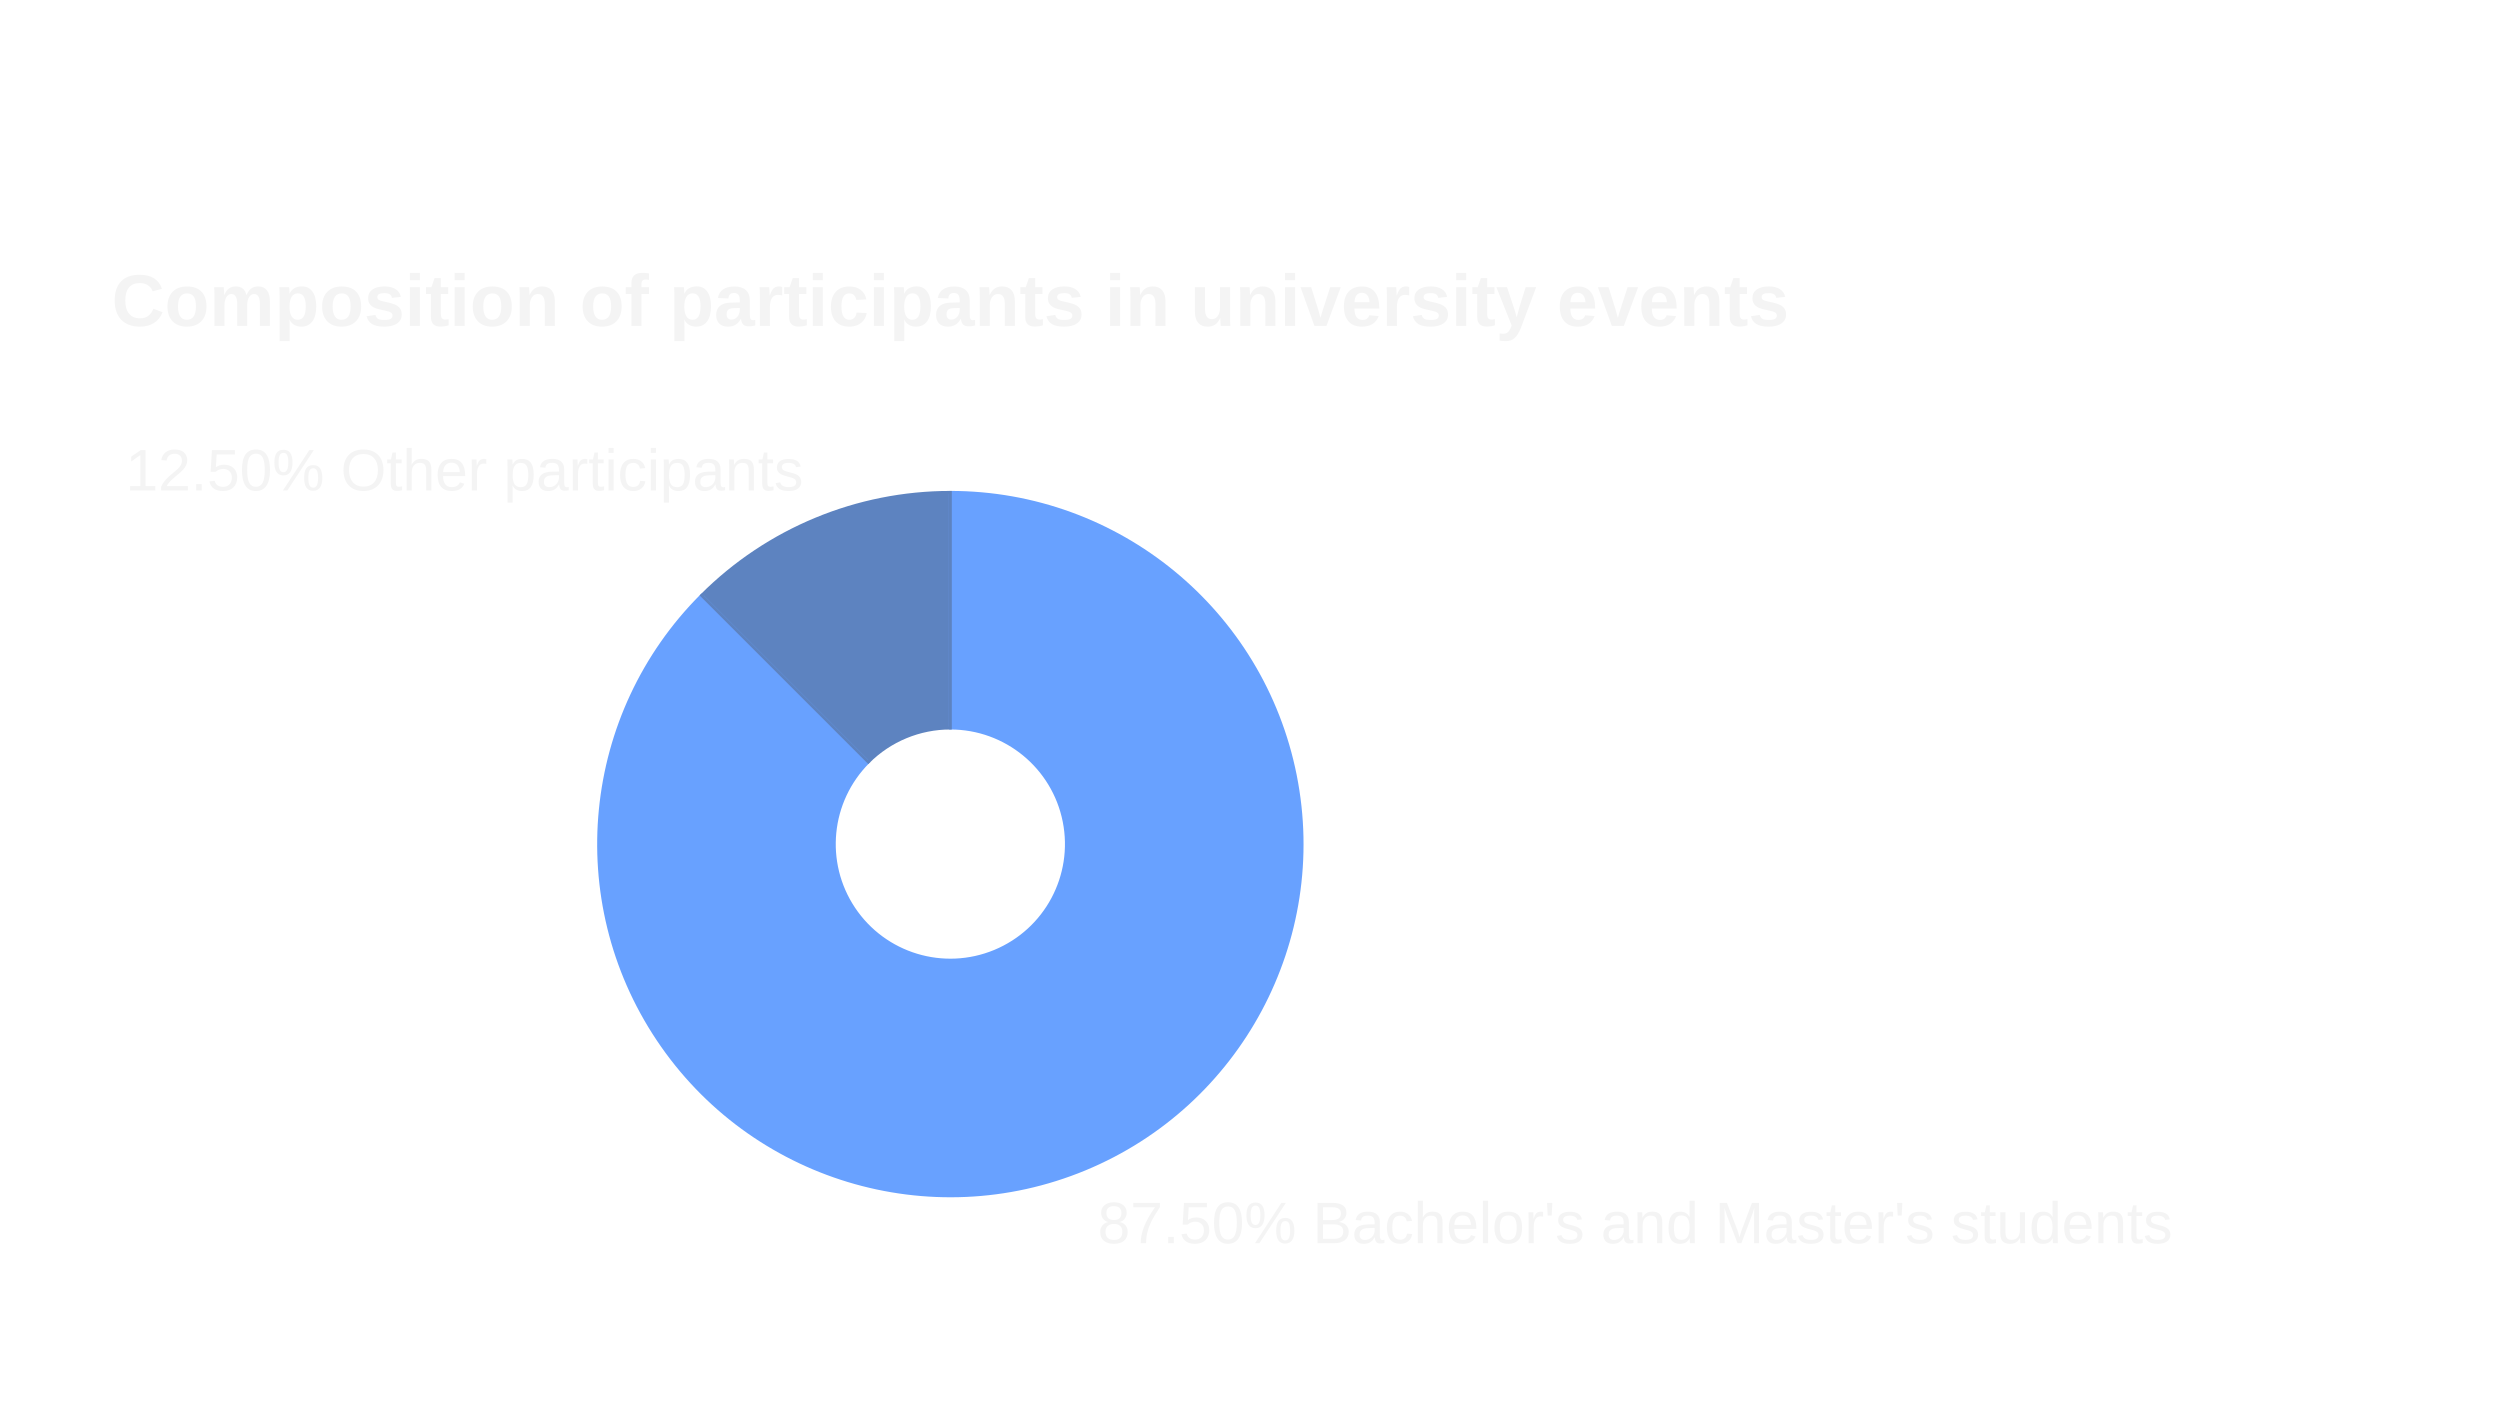
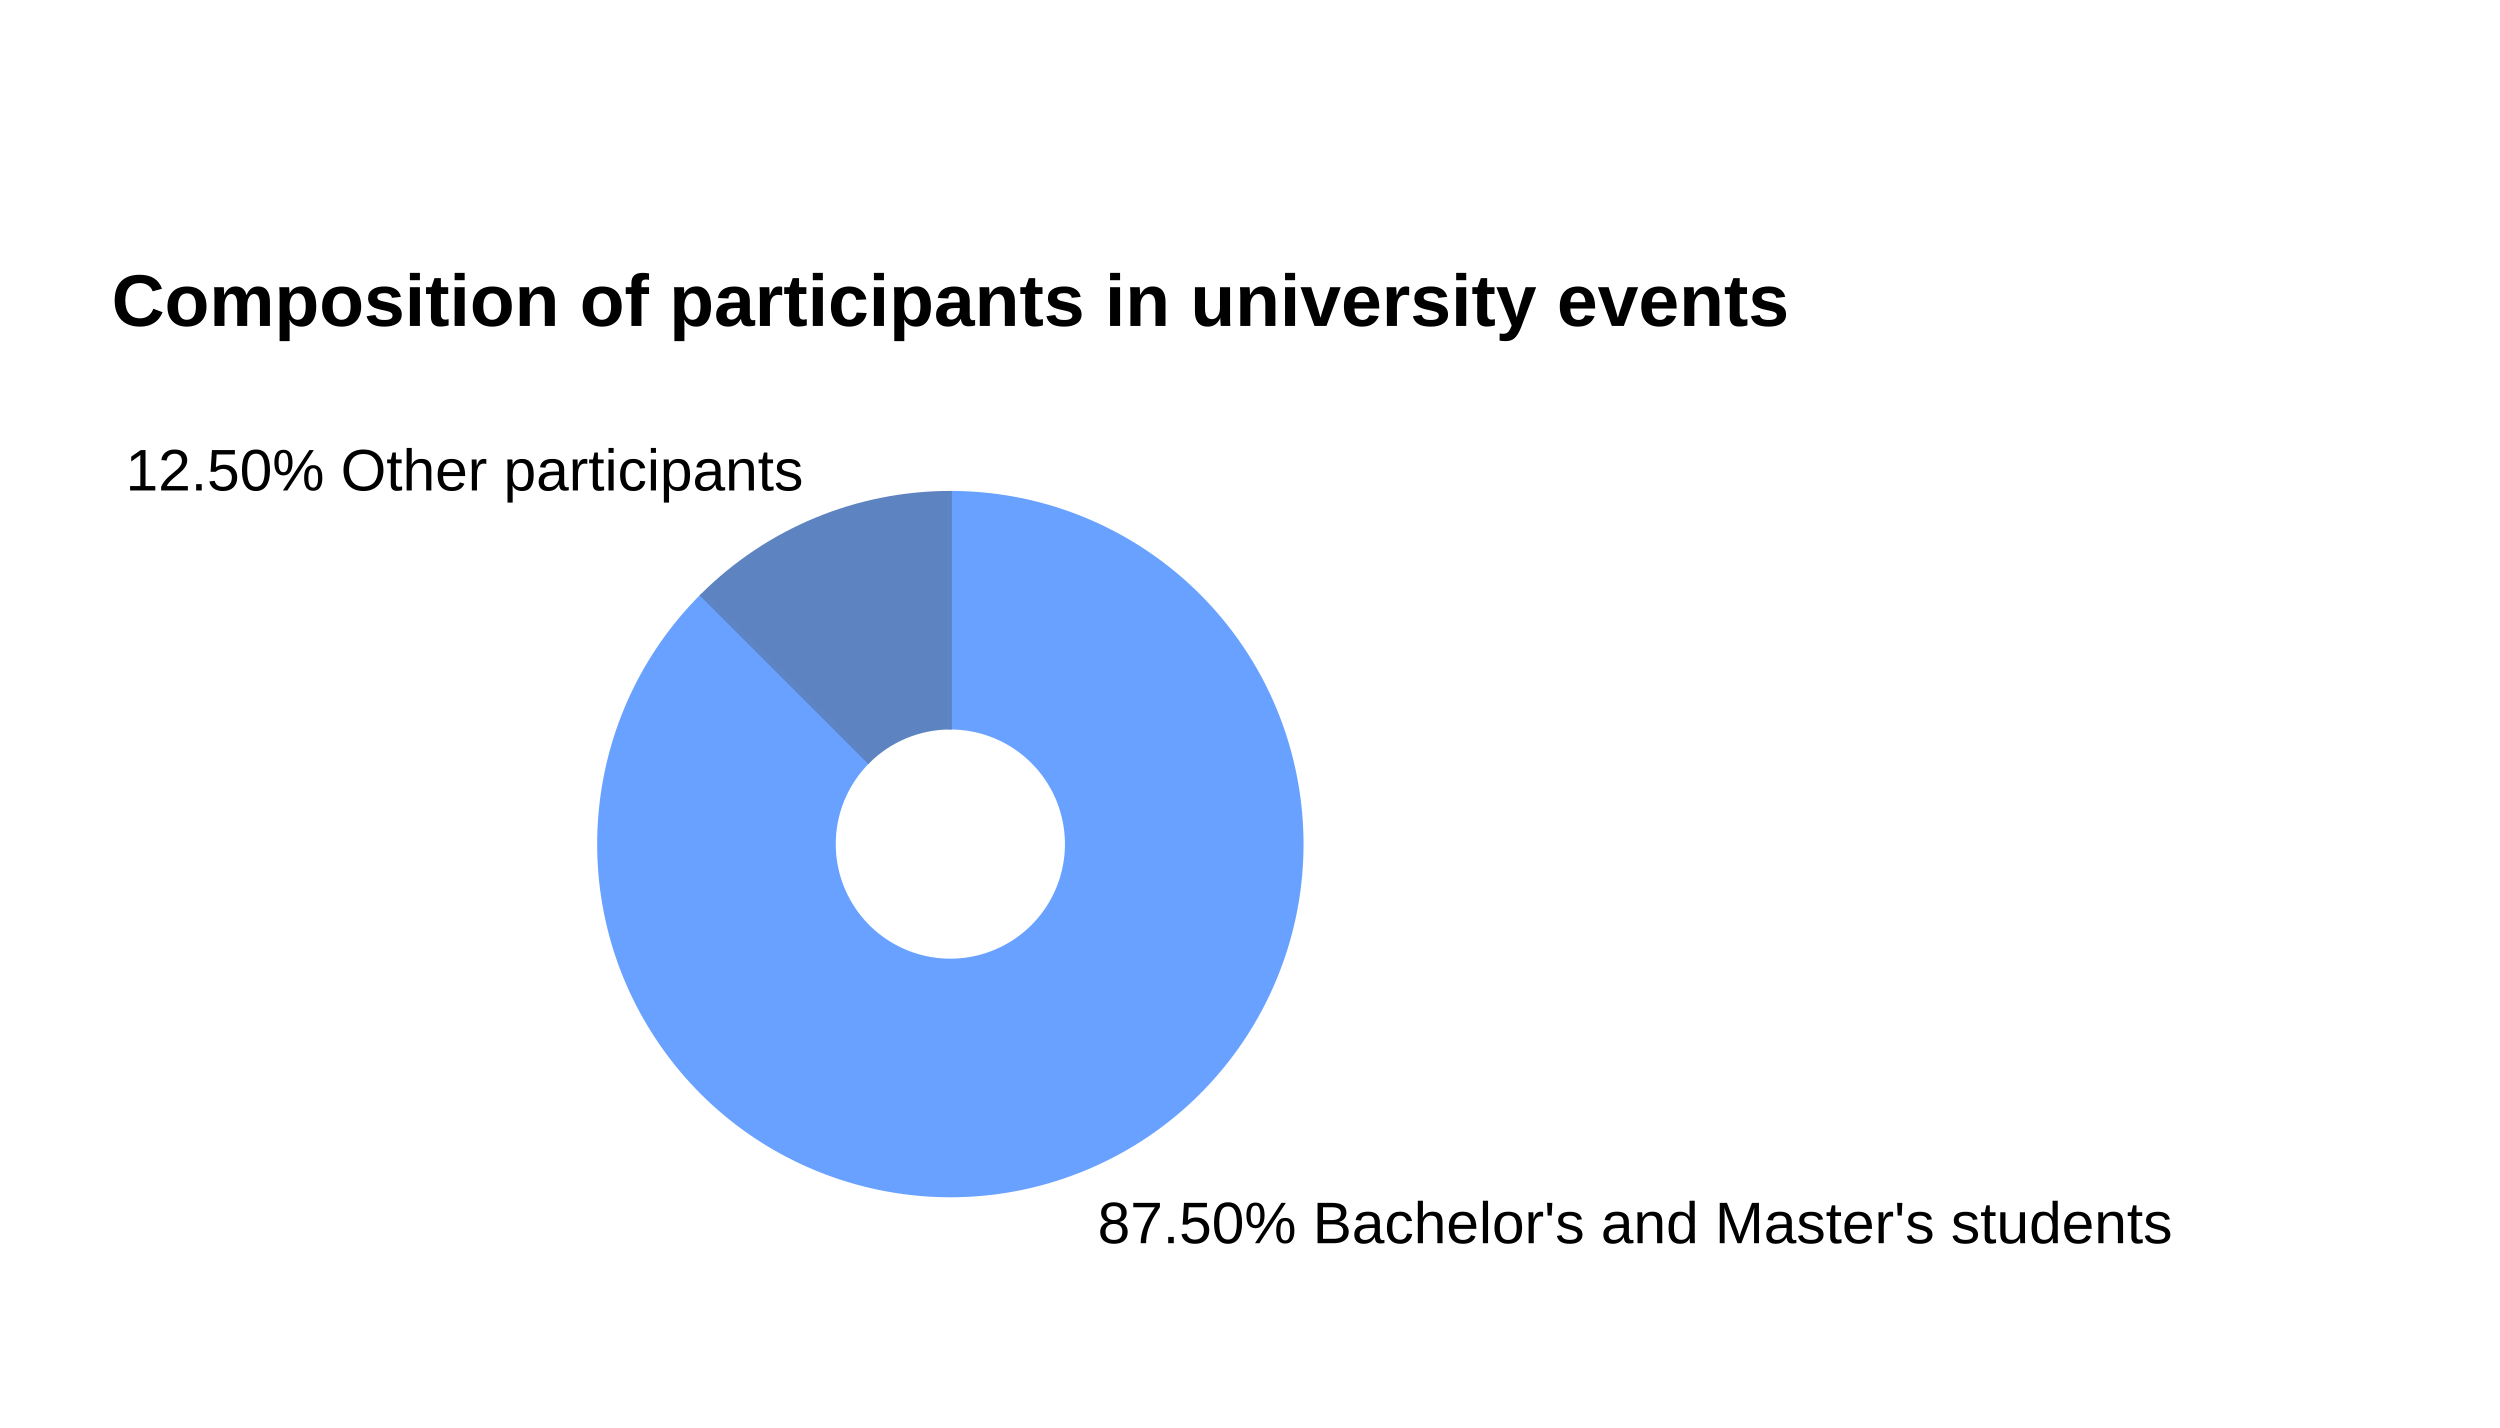
<svg xmlns="http://www.w3.org/2000/svg" width="853" height="487" viewBox="0 0 853 487" style="fill:none;stroke:none;fill-rule:evenodd;clip-rule:evenodd;stroke-linecap:round;stroke-linejoin:round;stroke-miterlimit:1.5;" version="1.1">
  <style class="text-font-style fontImports" data-font-family="Arial" />
  <g id="items" style="isolation: isolate">
    <g id="blend" style="mix-blend-mode: normal">
      <g id="g-root-sy_1_gauge-filled-1_1414e988nu39c-fill" data-item-order="-65828" transform="translate(194.2556, 158)">
        <g id="sy_1_gauge-filled-1_1414e988nu39c-fill" stroke="none" fill="#68a1ff">
          <g>
-             <path d="M 130.002 10C 187.251 10 236.528 50.441 247.696 106.59C 258.865 162.738 228.815 218.958 175.924 240.866C 123.033 262.774 62.031 244.269 30.225 196.668C -1.58 149.067 4.668 85.628 45.149 45.147L 102.001 101.999C 88.643 115.358 86.581 136.293 97.077 152.001C 107.574 167.709 127.704 173.815 145.158 166.585C 162.612 159.355 172.528 140.803 168.842 122.274C 165.156 103.745 148.895 90.4 130.002 90.4L 130.002 10Z" />
+             <path d="M 130.002 10C 187.251 10 236.528 50.441 247.696 106.59C 258.865 162.738 228.815 218.958 175.924 240.866C 123.033 262.774 62.031 244.269 30.225 196.668C -1.58 149.067 4.668 85.628 45.149 45.147L 102.001 101.999C 88.643 115.358 86.581 136.293 97.077 152.001C 107.574 167.709 127.704 173.815 145.158 166.585C 162.612 159.355 172.528 140.803 168.842 122.274C 165.156 103.745 148.895 90.4 130.002 90.4L 130.002 10Z">
+                         </path>
          </g>
        </g>
      </g>
      <g id="g-root-sy_2_gauge-filled-2_qpnvvw8nu4u9-fill" data-item-order="-65824" transform="translate(229.405, 158)">
        <g id="sy_2_gauge-filled-2_qpnvvw8nu4u9-fill" stroke="none" fill="#5d83c0">
          <g>
-             <path d="M 10 45.147C 32.504 22.643 63.027 10 94.853 10L 94.853 90.4C 84.351 90.4 74.278 94.573 66.852 101.999L 10 45.147Z" />
+             <path d="M 10 45.147C 32.504 22.643 63.027 10 94.853 10L 94.853 90.4C 84.351 90.4 74.278 94.573 66.852 101.999L 10 45.147Z">
+                         </path>
          </g>
        </g>
      </g>
      <g id="g-root-tx__1hi76ek8nvjt3-fill" data-item-order="0" transform="translate(26.258, 73.99997)">
-         <g id="tx__1hi76ek8nvjt3-fill" stroke="none" fill="#f4f4f4">
+         <g id="tx__1hi76ek8nvjt3-fill" stroke="none" fill="#000000">
          <g>
            <text style="font: bold 25px &quot;Arial&quot;, Helvetica, sans-serif; white-space: pre;" font-weight="bold" font-size="25px" font-family="'Arial', Helvetica, sans-serif">
              <tspan x="11.84" y="42.5" dominant-baseline="ideographic">Composition of participants in university events</tspan>
            </text>
          </g>
        </g>
      </g>
      <g id="g-root-tx_1250_zof9kc8nww06-fill" data-item-order="0" transform="translate(26, 137.576)">
-         <g id="tx_1250_zof9kc8nww06-fill" stroke="none" fill="#f4f4f4">
+         <g id="tx_1250_zof9kc8nww06-fill" stroke="none" fill="#000000">
          <g>
            <text style="font: 20px &quot;Arial&quot;, Helvetica, sans-serif; white-space: pre;" font-size="20px" font-family="'Arial', Helvetica, sans-serif">
              <tspan x="16.85" y="34" dominant-baseline="ideographic">12.50% Other participants</tspan>
            </text>
          </g>
        </g>
      </g>
      <g id="g-root-tx_8750_18gbfak8nwx6t-fill" data-item-order="0" transform="translate(362.516, 394.424)">
-         <g id="tx_8750_18gbfak8nwx6t-fill" stroke="none" fill="#f4f4f4">
+         <g id="tx_8750_18gbfak8nwx6t-fill" stroke="none" fill="#000000">
          <g>
            <text style="font: 20px &quot;Arial&quot;, Helvetica, sans-serif; white-space: pre;" font-size="20px" font-family="'Arial', Helvetica, sans-serif">
-               <tspan x="12" y="34" dominant-baseline="ideographic">87.50% Bachelor's and Master's students</tspan>
+               <tspan x="12" y="34" dominant-baseline="ideographic">87.50% Bachelor's and Master's students
+                             </tspan>
            </text>
          </g>
        </g>
      </g>
      <g id="g-root-sy_1_gauge-filled-1_1414e988nu39c-stroke" data-item-order="-65828" transform="translate(194.2556, 158)">
        <g id="sy_1_gauge-filled-1_1414e988nu39c-stroke" fill="none" stroke-linecap="butt" stroke-linejoin="miter" stroke-miterlimit="4" stroke="#68a1ff" stroke-width="1">
          <g>
-             <path d="M 130.002 10C 187.251 10 236.528 50.441 247.696 106.59C 258.865 162.738 228.815 218.958 175.924 240.866C 123.033 262.774 62.031 244.269 30.225 196.668C -1.58 149.067 4.668 85.628 45.149 45.147L 102.001 101.999C 88.643 115.358 86.581 136.293 97.077 152.001C 107.574 167.709 127.704 173.815 145.158 166.585C 162.612 159.355 172.528 140.803 168.842 122.274C 165.156 103.745 148.895 90.4 130.002 90.4L 130.002 10Z" />
+             <path d="M 130.002 10C 187.251 10 236.528 50.441 247.696 106.59C 258.865 162.738 228.815 218.958 175.924 240.866C 123.033 262.774 62.031 244.269 30.225 196.668C -1.58 149.067 4.668 85.628 45.149 45.147L 102.001 101.999C 88.643 115.358 86.581 136.293 97.077 152.001C 107.574 167.709 127.704 173.815 145.158 166.585C 162.612 159.355 172.528 140.803 168.842 122.274C 165.156 103.745 148.895 90.4 130.002 90.4L 130.002 10Z">
+                         </path>
          </g>
        </g>
      </g>
      <g id="g-root-sy_2_gauge-filled-2_qpnvvw8nu4u9-stroke" data-item-order="-65824" transform="translate(229.405, 158)">
        <g id="sy_2_gauge-filled-2_qpnvvw8nu4u9-stroke" fill="none" stroke-linecap="butt" stroke-linejoin="miter" stroke-miterlimit="4" stroke="#5d83c0" stroke-width="1">
          <g>
-             <path d="M 10 45.147C 32.504 22.643 63.027 10 94.853 10L 94.853 90.4C 84.351 90.4 74.278 94.573 66.852 101.999L 10 45.147Z" />
+             <path d="M 10 45.147C 32.504 22.643 63.027 10 94.853 10L 94.853 90.4C 84.351 90.4 74.278 94.573 66.852 101.999L 10 45.147Z">
+                         </path>
          </g>
        </g>
      </g>
      <g id="g-root-tx__1hi76ek8nvjt3-stroke" data-item-order="0" transform="translate(26.258, 73.99997)" />
      <g id="g-root-tx_1250_zof9kc8nww06-stroke" data-item-order="0" transform="translate(26, 137.576)" />
      <g id="g-root-tx_8750_18gbfak8nwx6t-stroke" data-item-order="0" transform="translate(362.516, 394.424)" />
    </g>
  </g>
</svg>
